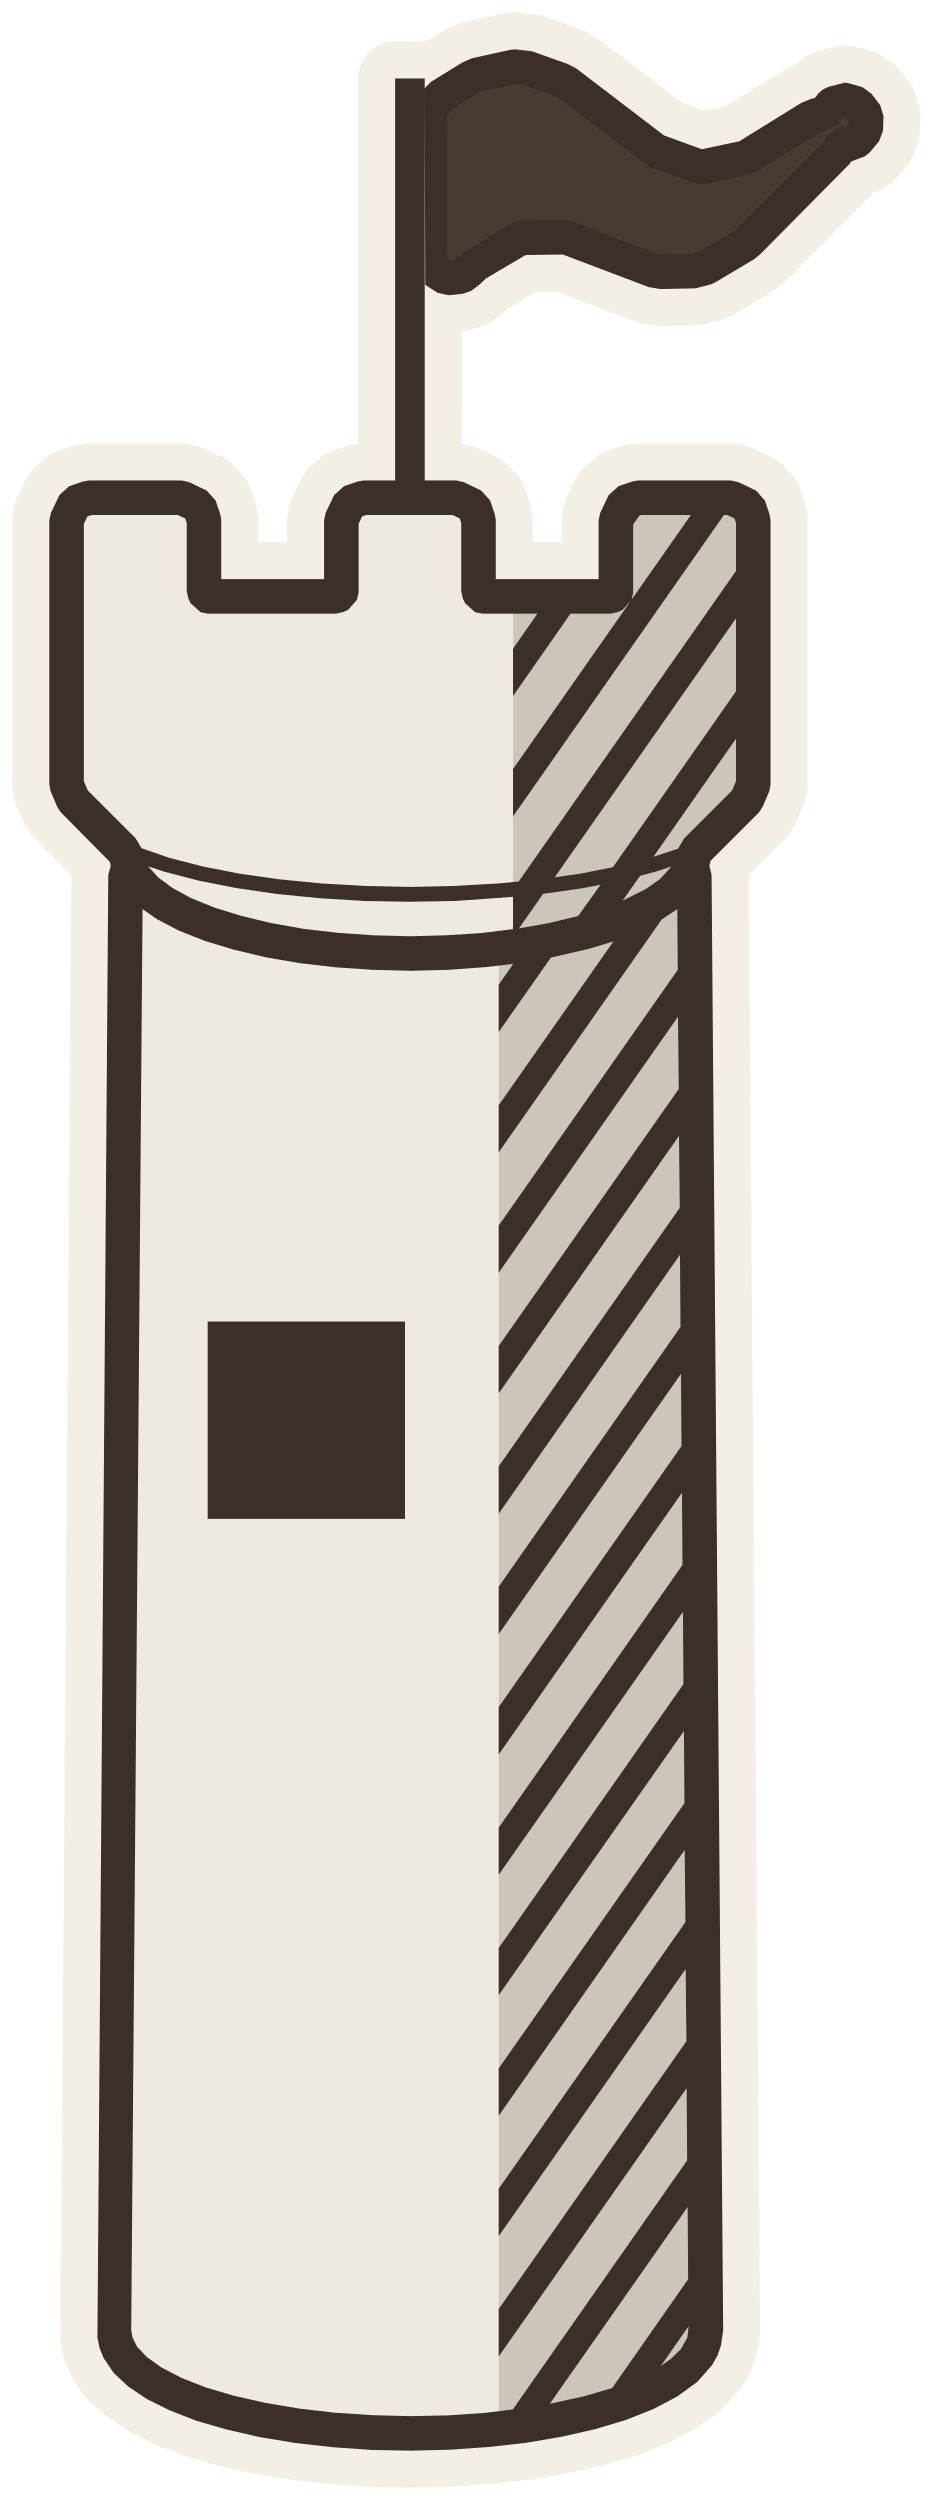
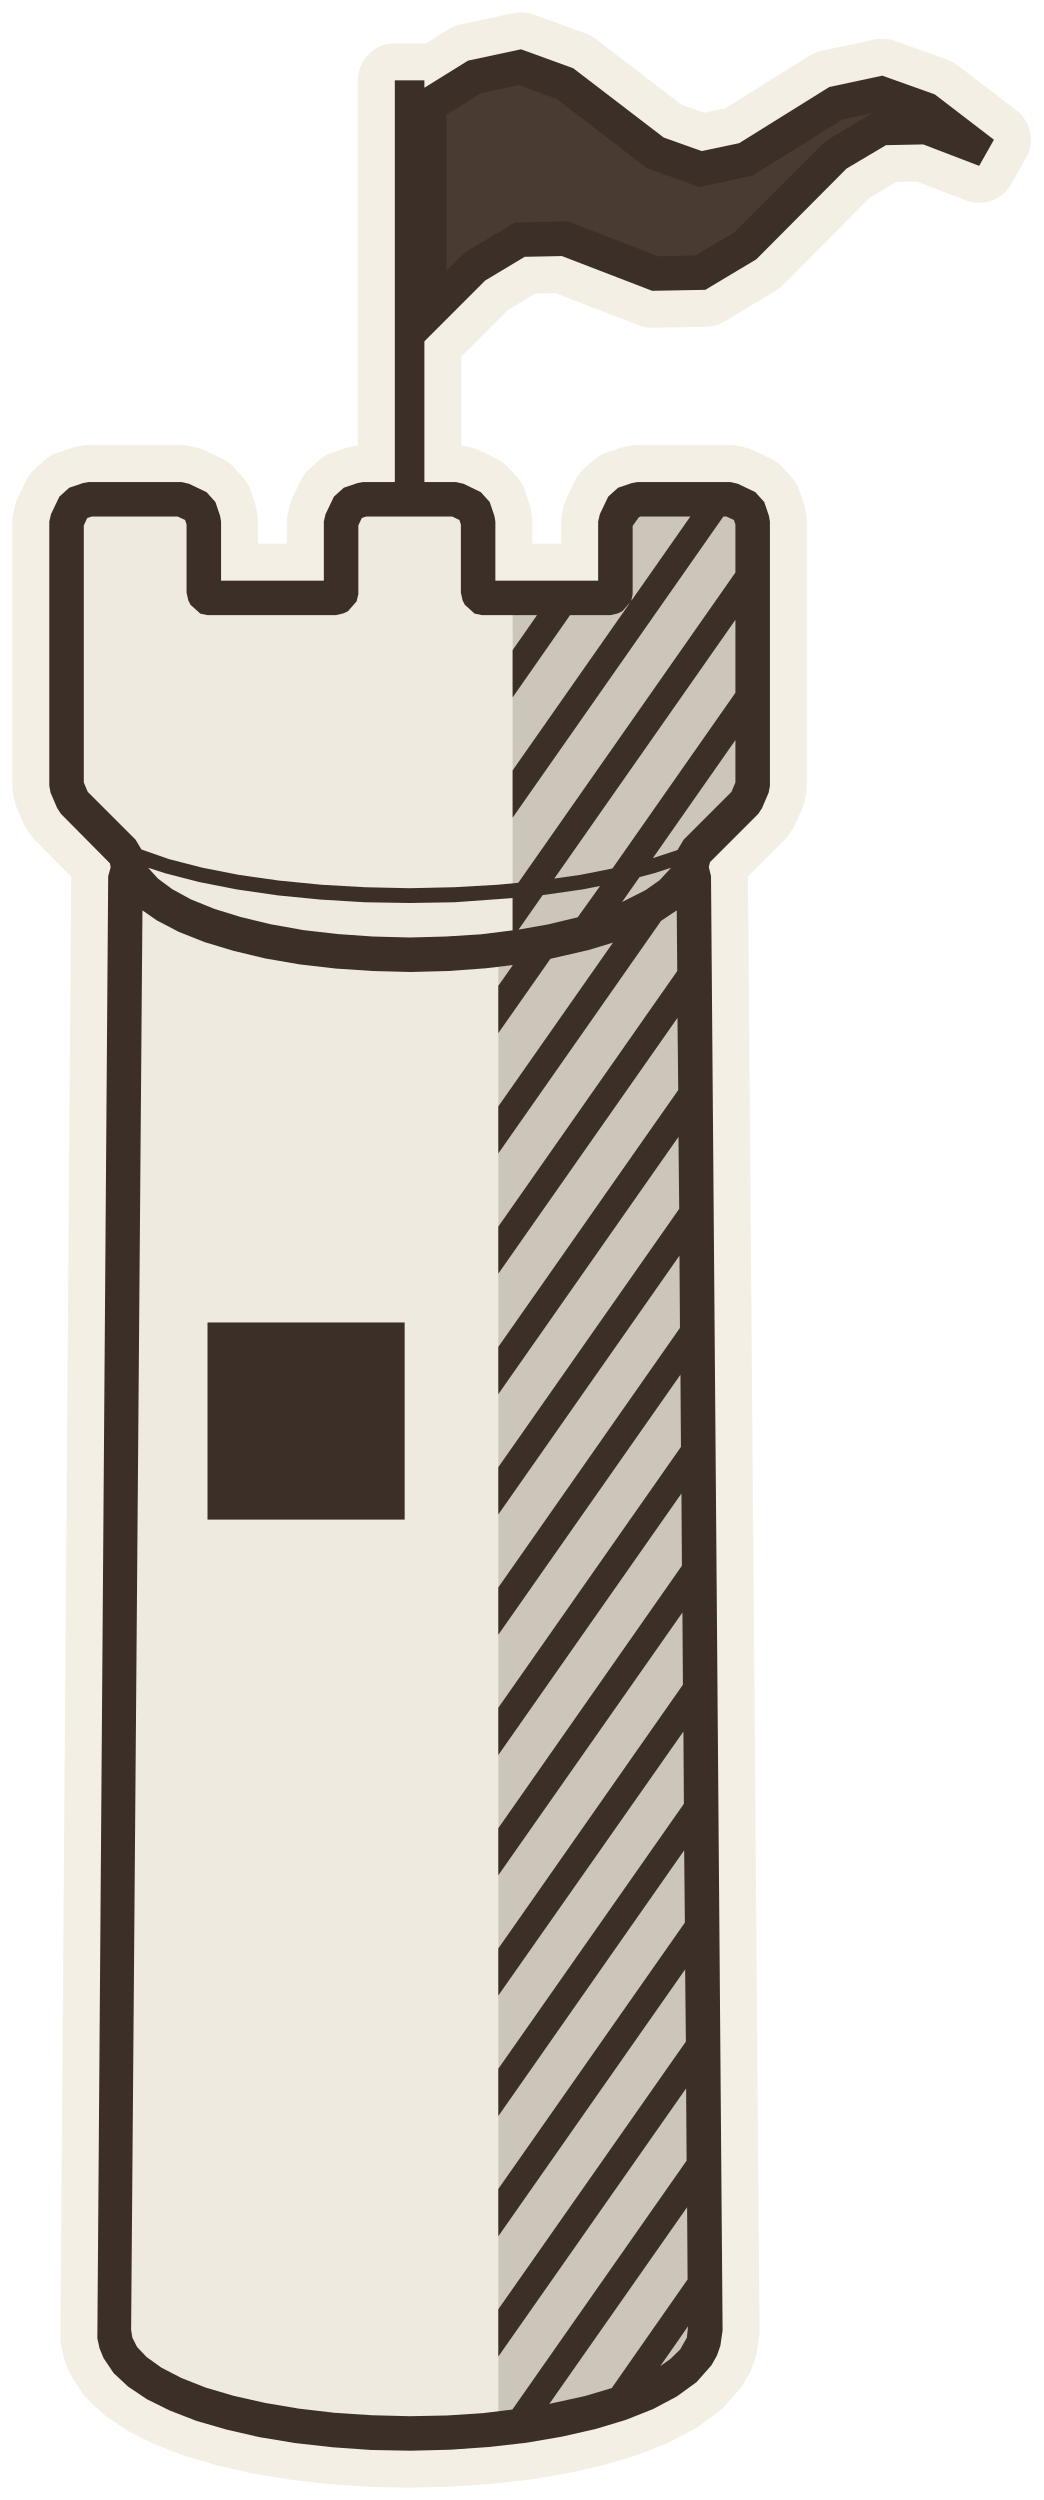
- <svg xmlns="http://www.w3.org/2000/svg" viewBox="-16.62 -94.58 37.82 101.36" data-palette="wall:#EFEADF;roof:#D9776B;wood:#C9A97C;earth:#94744F;water:#8FB0B8;flag:#4A3B32;ink:#3B2F28;halo:#F4EFE4">
-   <path data-role="sil" fill="#F4EFE4" stroke="#F4EFE4" stroke-width="3" stroke-linejoin="round" d="M-0.04 4.78L1.64 4.74L3.21 4.63L4.72 4.46L6.18 4.21L7.54 3.9L8.77 3.53L9.88 3.09L10.84 2.58L11.64 2L12.25 1.31L12.47 0.92L12.61 0.52L12.7 -0.1L12.23 -59.11L12.14 -59.48L12.19 -59.68L14.15 -61.64L14.3 -61.87L14.57 -62.5L14.62 -62.77L14.62 -73.5L14.58 -73.73L14.39 -74.29L14.03 -74.69L13.32 -75.03L13.02 -75.1L9.25 -75.1L9.02 -75.06L8.46 -74.87L8.06 -74.51L7.72 -73.8L7.65 -73.5L7.65 -71.1L3.48 -71.1L3.48 -73.5L3.44 -73.73L3.25 -74.29L2.89 -74.69L2.19 -75.03L1.88 -75.1L0.6 -75.1L0.62 -83.03L1.12 -82.71L1.57 -82.61L2.15 -82.67L2.49 -82.79L2.83 -83.05L3.08 -83.29L4.69 -84.24L6.2 -84.26L9.68 -82.94L10.16 -82.86L11.58 -82.89L12.2 -83.05L12.36 -83.12L13.97 -84.08L14.21 -84.28L17.87 -87.98L17.84 -87.99L17.86 -88.02L17.88 -88L17.91 -88.04L18.46 -88.25L18.64 -88.4L19.02 -88.85L19.18 -89.28L19.2 -89.87L19.07 -90.31L18.71 -90.78L18.36 -91.04L17.85 -91.19L17.64 -91.23L16.97 -91.06L16.74 -90.95L16.57 -90.8L16.41 -90.6L16.28 -90.58L15.87 -90.41L13.35 -88.85L11.83 -88.53L10.3 -89.09L6.75 -91.8L6.41 -91.98L4.95 -92.5L4.26 -92.58L4.07 -92.56L2.52 -92.22L2.13 -92.05L0.85 -91.26L0.6 -91L0.6 -91.4L-0.6 -91.4L-0.6 -75.1L-1.88 -75.1L-2.11 -75.06L-2.67 -74.87L-3.07 -74.51L-3.41 -73.8L-3.48 -73.5L-3.48 -71.1L-7.65 -71.1L-7.65 -73.5L-7.69 -73.73L-7.88 -74.29L-8.24 -74.69L-8.95 -75.03L-9.25 -75.1L-13.02 -75.1L-13.25 -75.06L-13.81 -74.87L-14.21 -74.51L-14.55 -73.8L-14.62 -73.5L-14.62 -62.77L-14.57 -62.5L-14.3 -61.87L-14.15 -61.64L-12.16 -59.63L-12.13 -59.47L-12.23 -59.11L-12.67 0.22L-12.58 0.63L-12.42 1.02L-12.01 1.63L-11.42 2.18L-10.66 2.69L-9.73 3.15L-8.65 3.57L-7.44 3.92L-6.09 4.23L-4.64 4.47L-3.13 4.64L-1.57 4.75Z" />
+ <svg xmlns="http://www.w3.org/2000/svg" viewBox="-16.62 -94.66 42.33 101.44" data-palette="wall:#EFEADF;roof:#D9776B;wood:#C9A97C;earth:#94744F;water:#8FB0B8;flag:#4A3B32;ink:#3B2F28;halo:#F4EFE4">
+   <path data-role="sil" fill="#F4EFE4" stroke="#F4EFE4" stroke-width="3" stroke-linejoin="round" d="M-0.04 4.78L1.64 4.74L3.21 4.63L4.72 4.46L6.18 4.21L7.54 3.9L8.77 3.53L9.88 3.09L10.84 2.58L11.64 2L12.25 1.31L12.47 0.92L12.61 0.52L12.7 -0.1L12.23 -59.11L12.14 -59.48L12.19 -59.68L14.15 -61.64L14.3 -61.87L14.57 -62.5L14.62 -62.77L14.62 -73.5L14.58 -73.73L14.39 -74.29L14.03 -74.69L13.32 -75.03L13.02 -75.1L9.25 -75.1L9.02 -75.06L8.46 -74.87L8.06 -74.51L7.72 -73.8L7.65 -73.5L7.65 -71.1L3.48 -71.1L3.48 -73.5L3.44 -73.73L3.25 -74.29L2.89 -74.69L2.19 -75.03L1.88 -75.1L0.6 -75.1L0.6 -80.81L3.07 -83.28L4.67 -84.24L6.18 -84.27L9.84 -82.86L12 -82.9L14.07 -84.14L17.73 -87.82L19.33 -88.77L20.84 -88.8L23.11 -87.93L23.71 -88.99L21.31 -90.83L19.18 -91.59L17.03 -91.13L13.37 -88.85L11.85 -88.53L10.31 -89.08L6.64 -91.89L4.52 -92.66L2.37 -92.2L0.6 -91.1L0.6 -91.4L-0.6 -91.4L-0.6 -75.1L-1.88 -75.1L-2.11 -75.06L-2.67 -74.87L-3.07 -74.51L-3.41 -73.8L-3.48 -73.5L-3.48 -71.1L-7.65 -71.1L-7.65 -73.5L-7.69 -73.73L-7.88 -74.29L-8.24 -74.69L-8.95 -75.03L-9.25 -75.1L-13.02 -75.1L-13.25 -75.06L-13.81 -74.87L-14.21 -74.51L-14.55 -73.8L-14.62 -73.5L-14.62 -62.77L-14.57 -62.5L-14.3 -61.87L-14.15 -61.64L-12.16 -59.63L-12.13 -59.47L-12.23 -59.11L-12.67 0.22L-12.58 0.63L-12.42 1.02L-12.01 1.63L-11.42 2.18L-10.66 2.69L-9.73 3.15L-8.65 3.57L-7.44 3.92L-6.09 4.23L-4.64 4.47L-3.13 4.64L-1.57 4.75Z" />
  <path data-role="wall" fill="#EFEADF" d="M-0.02 -55.92L1.53 -55.96L3 -56.06L4.18 -56.2L4.18 -70.4L2.94 -70.4L2.87 -70.42L2.78 -70.61L2.78 -73.5L2.59 -74.06L1.88 -74.4L-1.88 -74.4L-2.44 -74.21L-2.78 -73.5L-2.78 -70.55L-2.81 -70.49L-2.99 -70.4L-8.2 -70.4L-8.26 -70.42L-8.35 -70.61L-8.35 -73.5L-8.55 -74.06L-9.25 -74.4L-13.02 -74.4L-13.58 -74.21L-13.92 -73.5L-13.92 -62.77L-13.66 -62.14L-11.62 -60.1L-11.49 -59.87L-11.45 -59.61L-11.35 -59.34L-11.05 -58.86L-10.57 -58.39L-9.92 -57.93L-9.1 -57.5L-8.1 -57.1L-6.99 -56.76L-5.74 -56.46L-4.39 -56.23L-2.95 -56.06L-1.49 -55.95ZM-0.02 4.08L1.59 4.04L3.6 3.88L3.6 -55.43L1.5 -55.26L-0.04 -55.22L-1.57 -55.26L-3.08 -55.37L-4.55 -55.55L-5.95 -55.79L-7.26 -56.11L-8.43 -56.48L-9.51 -56.92L-10.43 -57.42L-11.21 -58.01L-11.53 -58.36L-11.98 0.09L-11.93 0.38L-11.82 0.67L-11.51 1.14L-11.02 1.61L-10.34 2.07L-9.48 2.5L-8.45 2.9L-7.29 3.24L-5.98 3.54L-4.56 3.77L-3.09 3.94L-1.55 4.04Z" />
  <path data-role="wall-shade" fill="#cbc5ba" d="M4.18 -56.2L5.79 -56.47L7.05 -56.77L8.17 -57.13L9.19 -57.54L10.02 -57.99L10.7 -58.5L11.18 -59.05L11.35 -59.34L11.45 -59.61L11.49 -59.87L11.62 -60.1L13.66 -62.14L13.92 -62.77L13.92 -73.5L13.73 -74.06L13.02 -74.4L9.25 -74.4L8.69 -74.21L8.35 -73.5L8.35 -70.55L8.33 -70.49L8.15 -70.4L4.18 -70.4ZM3.6 3.88L4.61 3.77L6.03 3.53L7.34 3.23L8.52 2.87L9.56 2.46L10.44 2.01L11.14 1.5L11.51 1.14L11.82 0.67L11.93 0.38L12 -0.09L11.53 -58.36L10.98 -57.82L10.25 -57.31L9.37 -56.85L8.31 -56.43L7.15 -56.08L5.86 -55.77L4.47 -55.53L3.6 -55.43Z" />
-   <path data-role="flag" fill="#4A3B32" d="M2.08 -83.36L2.34 -83.54L2.68 -83.87L4.37 -84.87L4.58 -84.94L6.21 -84.97L6.38 -84.94L9.8 -83.63L10.14 -83.56L11.56 -83.59L12 -83.72L13.54 -84.64L13.71 -84.77L17.3 -88.38L17.52 -88.73L17.67 -88.7L18.1 -88.85L18.48 -89.3L18.5 -89.89L18.15 -90.37L17.64 -90.53L17.11 -90.36L16.75 -89.91L16.54 -89.93L16.24 -89.81L13.7 -88.24L13.56 -88.18L11.92 -87.83L11.68 -87.84L9.91 -88.5L6.41 -91.19L6.17 -91.32L4.71 -91.85L4.21 -91.88L2.79 -91.57L2.5 -91.46L1.23 -90.66L0.85 -90.2L0.8 -89.9L0.8 -84.18L0.99 -83.62L1.49 -83.3Z" />
-   <path data-role="ink" fill="#3B2F28" d="M2.15 -82.67L2.49 -82.79L2.83 -83.05L3.08 -83.29L4.69 -84.24L6.2 -84.26L9.68 -82.94L10.16 -82.86L11.58 -82.89L12.2 -83.05L12.36 -83.12L13.97 -84.08L14.21 -84.28L17.87 -87.98L17.84 -87.99L17.86 -88.02L17.88 -88L17.91 -88.04L18.46 -88.25L18.64 -88.4L19.02 -88.85L19.18 -89.28L19.2 -89.87L19.07 -90.31L18.71 -90.78L18.36 -91.04L17.85 -91.19L17.64 -91.23L16.97 -91.06L16.74 -90.95L16.57 -90.8L16.41 -90.6L16.28 -90.58L15.87 -90.41L13.35 -88.85L11.83 -88.53L10.3 -89.09L6.75 -91.8L6.41 -91.98L4.95 -92.5L4.26 -92.58L4.07 -92.56L2.52 -92.22L2.13 -92.05L0.85 -91.26L0.6 -91L0.62 -83.03L1.12 -82.71L1.57 -82.61ZM-2.11 -75.06L-2.67 -74.87L-3.07 -74.51L-3.41 -73.8L-3.48 -73.5L-3.48 -71.1L-7.65 -71.1L-7.65 -73.5L-7.69 -73.73L-7.88 -74.29L-8.24 -74.69L-8.95 -75.03L-9.25 -75.1L-13.02 -75.1L-13.25 -75.06L-13.81 -74.87L-14.21 -74.51L-14.55 -73.8L-14.62 -73.5L-14.62 -62.77L-14.57 -62.5L-14.3 -61.87L-14.15 -61.64L-12.16 -59.63L-12.13 -59.47L-12.23 -59.11L-12.67 0.22L-12.58 0.63L-12.42 1.02L-12.01 1.63L-11.42 2.18L-10.66 2.69L-9.73 3.15L-8.65 3.57L-7.44 3.92L-6.09 4.23L-4.64 4.47L-3.13 4.64L-1.57 4.75L0.04 4.78L1.64 4.74L3.21 4.63L4.72 4.46L6.18 4.21L7.54 3.9L8.77 3.53L9.88 3.09L10.84 2.58L11.64 2L12.25 1.31L12.47 0.92L12.61 0.52L12.7 -0.1L12.23 -59.11L12.14 -59.48L12.19 -59.68L14.15 -61.64L14.3 -61.87L14.57 -62.5L14.62 -62.77L14.62 -73.5L14.58 -73.73L14.39 -74.29L14.03 -74.69L13.32 -75.03L13.02 -75.1L9.25 -75.1L9.02 -75.06L8.46 -74.87L8.06 -74.51L7.72 -73.8L7.65 -73.5L7.65 -71.1L3.48 -71.1L3.48 -73.5L3.44 -73.73L3.25 -74.29L2.89 -74.69L2.19 -75.03L1.88 -75.1L0.6 -75.1L0.6 -91.4L-0.6 -91.4L-0.6 -75.1L-1.88 -75.1ZM1.57 -84.08L1.5 -84.3L1.51 -89.91L1.69 -90.13L2.81 -90.83L3 -90.9L4.27 -91.17L4.56 -91.16L5.88 -90.68L6.03 -90.6L9.7 -87.82L11.45 -87.18L11.87 -87.13L12.07 -87.14L13.82 -87.53L14.07 -87.64L16.65 -89.21L17.29 -89.47L17.54 -89.77L17.63 -89.8L17.73 -89.77L17.8 -89.67L17.79 -89.57L17.68 -89.44L17.36 -89.41L16.94 -89.11L16.73 -88.79L13.14 -85.21L11.72 -84.37L11.46 -84.29L10.19 -84.27L9.99 -84.3L6.5 -85.63L6.2 -85.67L4.57 -85.64L4.17 -85.55L4.01 -85.47L2.1 -84.29L1.83 -84.04L1.66 -84.02ZM-1.81 -58.66L-3.57 -58.76L-5.3 -58.93L-6.92 -59.16L-8.4 -59.45L-9.76 -59.8L-10.88 -60.19L-11.12 -60.59L-13.06 -62.53L-13.22 -62.91L-13.22 -73.34L-13.08 -73.64L-12.9 -73.7L-9.41 -73.7L-9.11 -73.56L-9.05 -73.38L-9.05 -70.61L-8.98 -70.3L-8.89 -70.12L-8.49 -69.76L-8.2 -69.7L-2.99 -69.7L-2.69 -69.77L-2.5 -69.86L-2.15 -70.26L-2.08 -70.55L-2.08 -73.34L-1.94 -73.64L-1.77 -73.7L1.73 -73.7L2.02 -73.56L2.08 -73.38L2.08 -70.61L2.15 -70.3L2.24 -70.12L2.64 -69.76L2.94 -69.7L5.17 -69.7L4.18 -68.28L4.18 -66.36L6.51 -69.7L8.15 -69.7L8.45 -69.77L8.63 -69.86L8.99 -70.26L9.05 -70.55L9.05 -73.32L9.3 -73.67L9.37 -73.7L11.39 -73.7L4.18 -63.4L4.18 -61.48L12.73 -73.7L12.86 -73.7L13.16 -73.56L13.22 -73.38L13.22 -71.43L4.41 -58.84L3.57 -58.76L1.81 -58.66L0 -58.62ZM13.22 -69.51L13.22 -66.55L8.23 -59.42L6.92 -59.16L5.87 -59.01ZM13.22 -64.63L13.22 -62.91L13.06 -62.53L11.12 -60.59L10.87 -60.17L9.87 -59.84ZM9.33 -59.07L9.93 -59.23L10.61 -59.45L10.14 -58.94L9.57 -58.54L8.62 -58.06ZM0.01 -56.62L-1.49 -56.66L-2.92 -56.76L-4.31 -56.92L-5.65 -57.16L-6.85 -57.45L-7.92 -57.78L-8.88 -58.17L-9.63 -58.58L-10.21 -59.01L-10.61 -59.45L-9.93 -59.23L-8.54 -58.87L-7.01 -58.57L-5.36 -58.33L-3.63 -58.16L-1.83 -58.05L0 -58.02L1.83 -58.05L4.18 -58.22L4.18 -56.91L2.9 -56.75L1.47 -56.66ZM5.4 -58.34L7.01 -58.57L7.73 -58.71L6.82 -57.44L5.61 -57.15L4.42 -56.94ZM0.01 3.38L-1.55 3.34L-3.06 3.24L-4.51 3.07L-5.87 2.84L-7.15 2.55L-8.27 2.22L-9.26 1.83L-10.07 1.41L-10.67 0.98L-11.06 0.57L-11.25 0.19L-11.3 -0.12L-10.84 -57.72L-10.25 -57.31L-9.37 -56.85L-8.31 -56.43L-7.15 -56.08L-5.86 -55.77L-4.47 -55.53L-3 -55.36L-1.5 -55.26L0.04 -55.22L1.57 -55.26L3.08 -55.37L4.19 -55.5L3.6 -54.66L3.6 -52.74L5.71 -55.75L7.26 -56.11L8.25 -56.41L3.6 -49.77L3.6 -47.86L10.2 -57.29L10.84 -57.72L10.86 -55.26L3.6 -44.89L3.6 -42.98L10.87 -53.36L10.9 -50.43L3.6 -40.01L3.6 -38.09L10.91 -48.53L10.94 -45.61L3.6 -35.13L3.6 -33.21L10.95 -43.71L10.97 -40.78L3.6 -30.25L3.6 -28.33L10.99 -38.88L11.01 -35.95L3.6 -25.37L3.6 -23.45L11.03 -34.06L11.05 -31.13L3.6 -20.48L3.6 -18.57L11.07 -29.23L11.09 -26.3L3.6 -15.6L3.6 -13.69L11.11 -24.4L11.13 -21.47L3.6 -10.72L3.6 -8.8L11.14 -19.58L11.17 -16.65L3.6 -5.84L3.6 -3.92L11.18 -14.75L11.21 -11.82L3.6 -0.96L3.6 0.96L11.22 -9.92L11.24 -6.99L4.17 3.11L3.02 3.25L1.53 3.35ZM-0.2 -41L-8.2 -41L-8.2 -33L-0.2 -33ZM5.67 2.88L11.26 -5.1L11.28 -2.17L8.2 2.24L7.12 2.56ZM10.17 1.35L11.3 -0.27L11.25 0.19L10.98 0.67L10.59 1.05Z" />
+   <path data-role="flag" fill="#4A3B32" d="M2.63 -83.84L4.47 -84.93L6.3 -84.97L9.97 -83.56L11.8 -83.6L13.63 -84.69L17.3 -88.37L19.13 -89.47L20.97 -89.51L22.8 -88.8L20.97 -90.21L19.13 -90.87L17.3 -90.47L13.63 -88.19L11.8 -87.8L9.97 -88.46L6.3 -91.27L4.47 -91.93L2.63 -91.54L0.8 -90.4L0.8 -82Z" />
+   <path data-role="ink" fill="#3B2F28" d="M3.07 -83.28L4.67 -84.24L6.18 -84.27L9.84 -82.86L12 -82.9L14.07 -84.14L17.73 -87.82L19.33 -88.77L20.84 -88.8L23.11 -87.93L23.71 -88.99L21.31 -90.83L19.18 -91.59L17.03 -91.13L13.37 -88.85L11.85 -88.53L10.31 -89.08L6.64 -91.89L4.52 -92.66L2.37 -92.2L0.6 -91.1L0.6 -80.81ZM-2.11 -75.06L-2.67 -74.87L-3.07 -74.51L-3.41 -73.8L-3.48 -73.5L-3.48 -71.1L-7.65 -71.1L-7.65 -73.5L-7.69 -73.73L-7.88 -74.29L-8.24 -74.69L-8.95 -75.03L-9.25 -75.1L-13.02 -75.1L-13.25 -75.06L-13.81 -74.87L-14.21 -74.51L-14.55 -73.8L-14.62 -73.5L-14.62 -62.77L-14.57 -62.5L-14.3 -61.87L-14.15 -61.64L-12.16 -59.63L-12.13 -59.47L-12.23 -59.11L-12.67 0.22L-12.58 0.63L-12.42 1.02L-12.01 1.63L-11.42 2.18L-10.66 2.69L-9.73 3.15L-8.65 3.57L-7.44 3.92L-6.09 4.23L-4.64 4.47L-3.13 4.64L-1.57 4.75L0.04 4.78L1.64 4.74L3.21 4.63L4.72 4.46L6.18 4.21L7.54 3.9L8.77 3.53L9.88 3.09L10.84 2.58L11.64 2L12.25 1.31L12.47 0.92L12.61 0.52L12.7 -0.1L12.23 -59.11L12.14 -59.48L12.19 -59.68L14.15 -61.64L14.3 -61.87L14.57 -62.5L14.62 -62.77L14.62 -73.5L14.58 -73.73L14.39 -74.29L14.03 -74.69L13.32 -75.03L13.02 -75.1L9.25 -75.1L9.02 -75.06L8.46 -74.87L8.06 -74.51L7.72 -73.8L7.65 -73.5L7.65 -71.1L3.48 -71.1L3.48 -73.5L3.44 -73.73L3.25 -74.29L2.89 -74.69L2.19 -75.03L1.88 -75.1L0.6 -75.1L0.6 -91.4L-0.6 -91.4L-0.6 -75.1L-1.88 -75.1ZM1.5 -90.01L2.9 -90.88L4.42 -91.21L5.96 -90.65L9.63 -87.84L11.75 -87.07L13.9 -87.53L17.57 -89.81L18.79 -90.08L16.87 -88.93L13.2 -85.25L11.6 -84.3L10.09 -84.26L6.42 -85.68L4.27 -85.63L2.2 -84.39L1.5 -83.69ZM-1.81 -58.66L-3.57 -58.76L-5.3 -58.93L-6.92 -59.16L-8.4 -59.45L-9.76 -59.8L-10.88 -60.19L-11.12 -60.59L-13.06 -62.53L-13.22 -62.91L-13.22 -73.34L-13.08 -73.64L-12.9 -73.7L-9.41 -73.7L-9.11 -73.56L-9.05 -73.38L-9.05 -70.61L-8.98 -70.3L-8.89 -70.12L-8.49 -69.76L-8.2 -69.7L-2.99 -69.7L-2.69 -69.77L-2.5 -69.86L-2.15 -70.26L-2.08 -70.55L-2.08 -73.34L-1.94 -73.64L-1.77 -73.7L1.73 -73.7L2.02 -73.56L2.08 -73.38L2.08 -70.61L2.15 -70.3L2.24 -70.12L2.64 -69.76L2.94 -69.7L5.17 -69.7L4.18 -68.28L4.18 -66.36L6.51 -69.7L8.15 -69.7L8.45 -69.77L8.63 -69.86L8.99 -70.26L9.05 -70.55L9.05 -73.32L9.3 -73.67L9.37 -73.7L11.39 -73.7L4.18 -63.4L4.18 -61.48L12.73 -73.7L12.86 -73.7L13.16 -73.56L13.22 -73.38L13.22 -71.43L4.41 -58.84L3.57 -58.76L1.81 -58.66L0 -58.62ZM13.22 -69.51L13.22 -66.55L8.23 -59.42L6.92 -59.16L5.87 -59.01ZM13.22 -64.63L13.22 -62.91L13.06 -62.53L11.12 -60.59L10.87 -60.17L9.87 -59.84ZM9.33 -59.07L9.93 -59.23L10.61 -59.45L10.14 -58.94L9.57 -58.54L8.62 -58.06ZM0.01 -56.62L-1.49 -56.66L-2.92 -56.76L-4.31 -56.92L-5.65 -57.16L-6.85 -57.45L-7.92 -57.78L-8.88 -58.17L-9.63 -58.58L-10.21 -59.01L-10.61 -59.45L-9.93 -59.23L-8.54 -58.87L-7.01 -58.57L-5.36 -58.33L-3.63 -58.16L-1.83 -58.05L0 -58.02L1.83 -58.05L4.18 -58.22L4.18 -56.91L2.9 -56.75L1.47 -56.66ZM5.4 -58.34L7.01 -58.57L7.73 -58.71L6.82 -57.44L5.61 -57.15L4.42 -56.94ZM0.01 3.38L-1.55 3.34L-3.06 3.24L-4.51 3.07L-5.87 2.84L-7.15 2.55L-8.27 2.22L-9.26 1.83L-10.07 1.41L-10.67 0.98L-11.06 0.57L-11.25 0.19L-11.3 -0.12L-10.84 -57.72L-10.25 -57.31L-9.37 -56.85L-8.31 -56.43L-7.15 -56.08L-5.86 -55.77L-4.47 -55.53L-3 -55.36L-1.5 -55.26L0.04 -55.22L1.57 -55.26L3.08 -55.37L4.19 -55.5L3.6 -54.66L3.6 -52.74L5.71 -55.75L7.26 -56.11L8.25 -56.41L3.6 -49.77L3.6 -47.86L10.2 -57.29L10.84 -57.72L10.86 -55.26L3.6 -44.89L3.6 -42.98L10.87 -53.36L10.9 -50.43L3.6 -40.01L3.6 -38.09L10.91 -48.53L10.94 -45.61L3.6 -35.13L3.6 -33.21L10.95 -43.71L10.97 -40.78L3.6 -30.25L3.6 -28.33L10.99 -38.88L11.01 -35.95L3.6 -25.37L3.6 -23.45L11.03 -34.06L11.05 -31.13L3.6 -20.48L3.6 -18.57L11.07 -29.23L11.09 -26.3L3.6 -15.6L3.6 -13.69L11.11 -24.4L11.13 -21.47L3.6 -10.72L3.6 -8.8L11.14 -19.58L11.17 -16.65L3.6 -5.84L3.6 -3.92L11.18 -14.75L11.21 -11.82L3.6 -0.96L3.6 0.96L11.22 -9.92L11.24 -6.99L4.17 3.11L3.02 3.25L1.53 3.35ZM-0.2 -41L-8.2 -41L-8.2 -33L-0.2 -33ZM5.67 2.88L11.26 -5.1L11.28 -2.17L8.2 2.24L7.12 2.56ZM10.17 1.35L11.3 -0.27L11.25 0.19L10.98 0.67L10.59 1.05Z" />
</svg>
